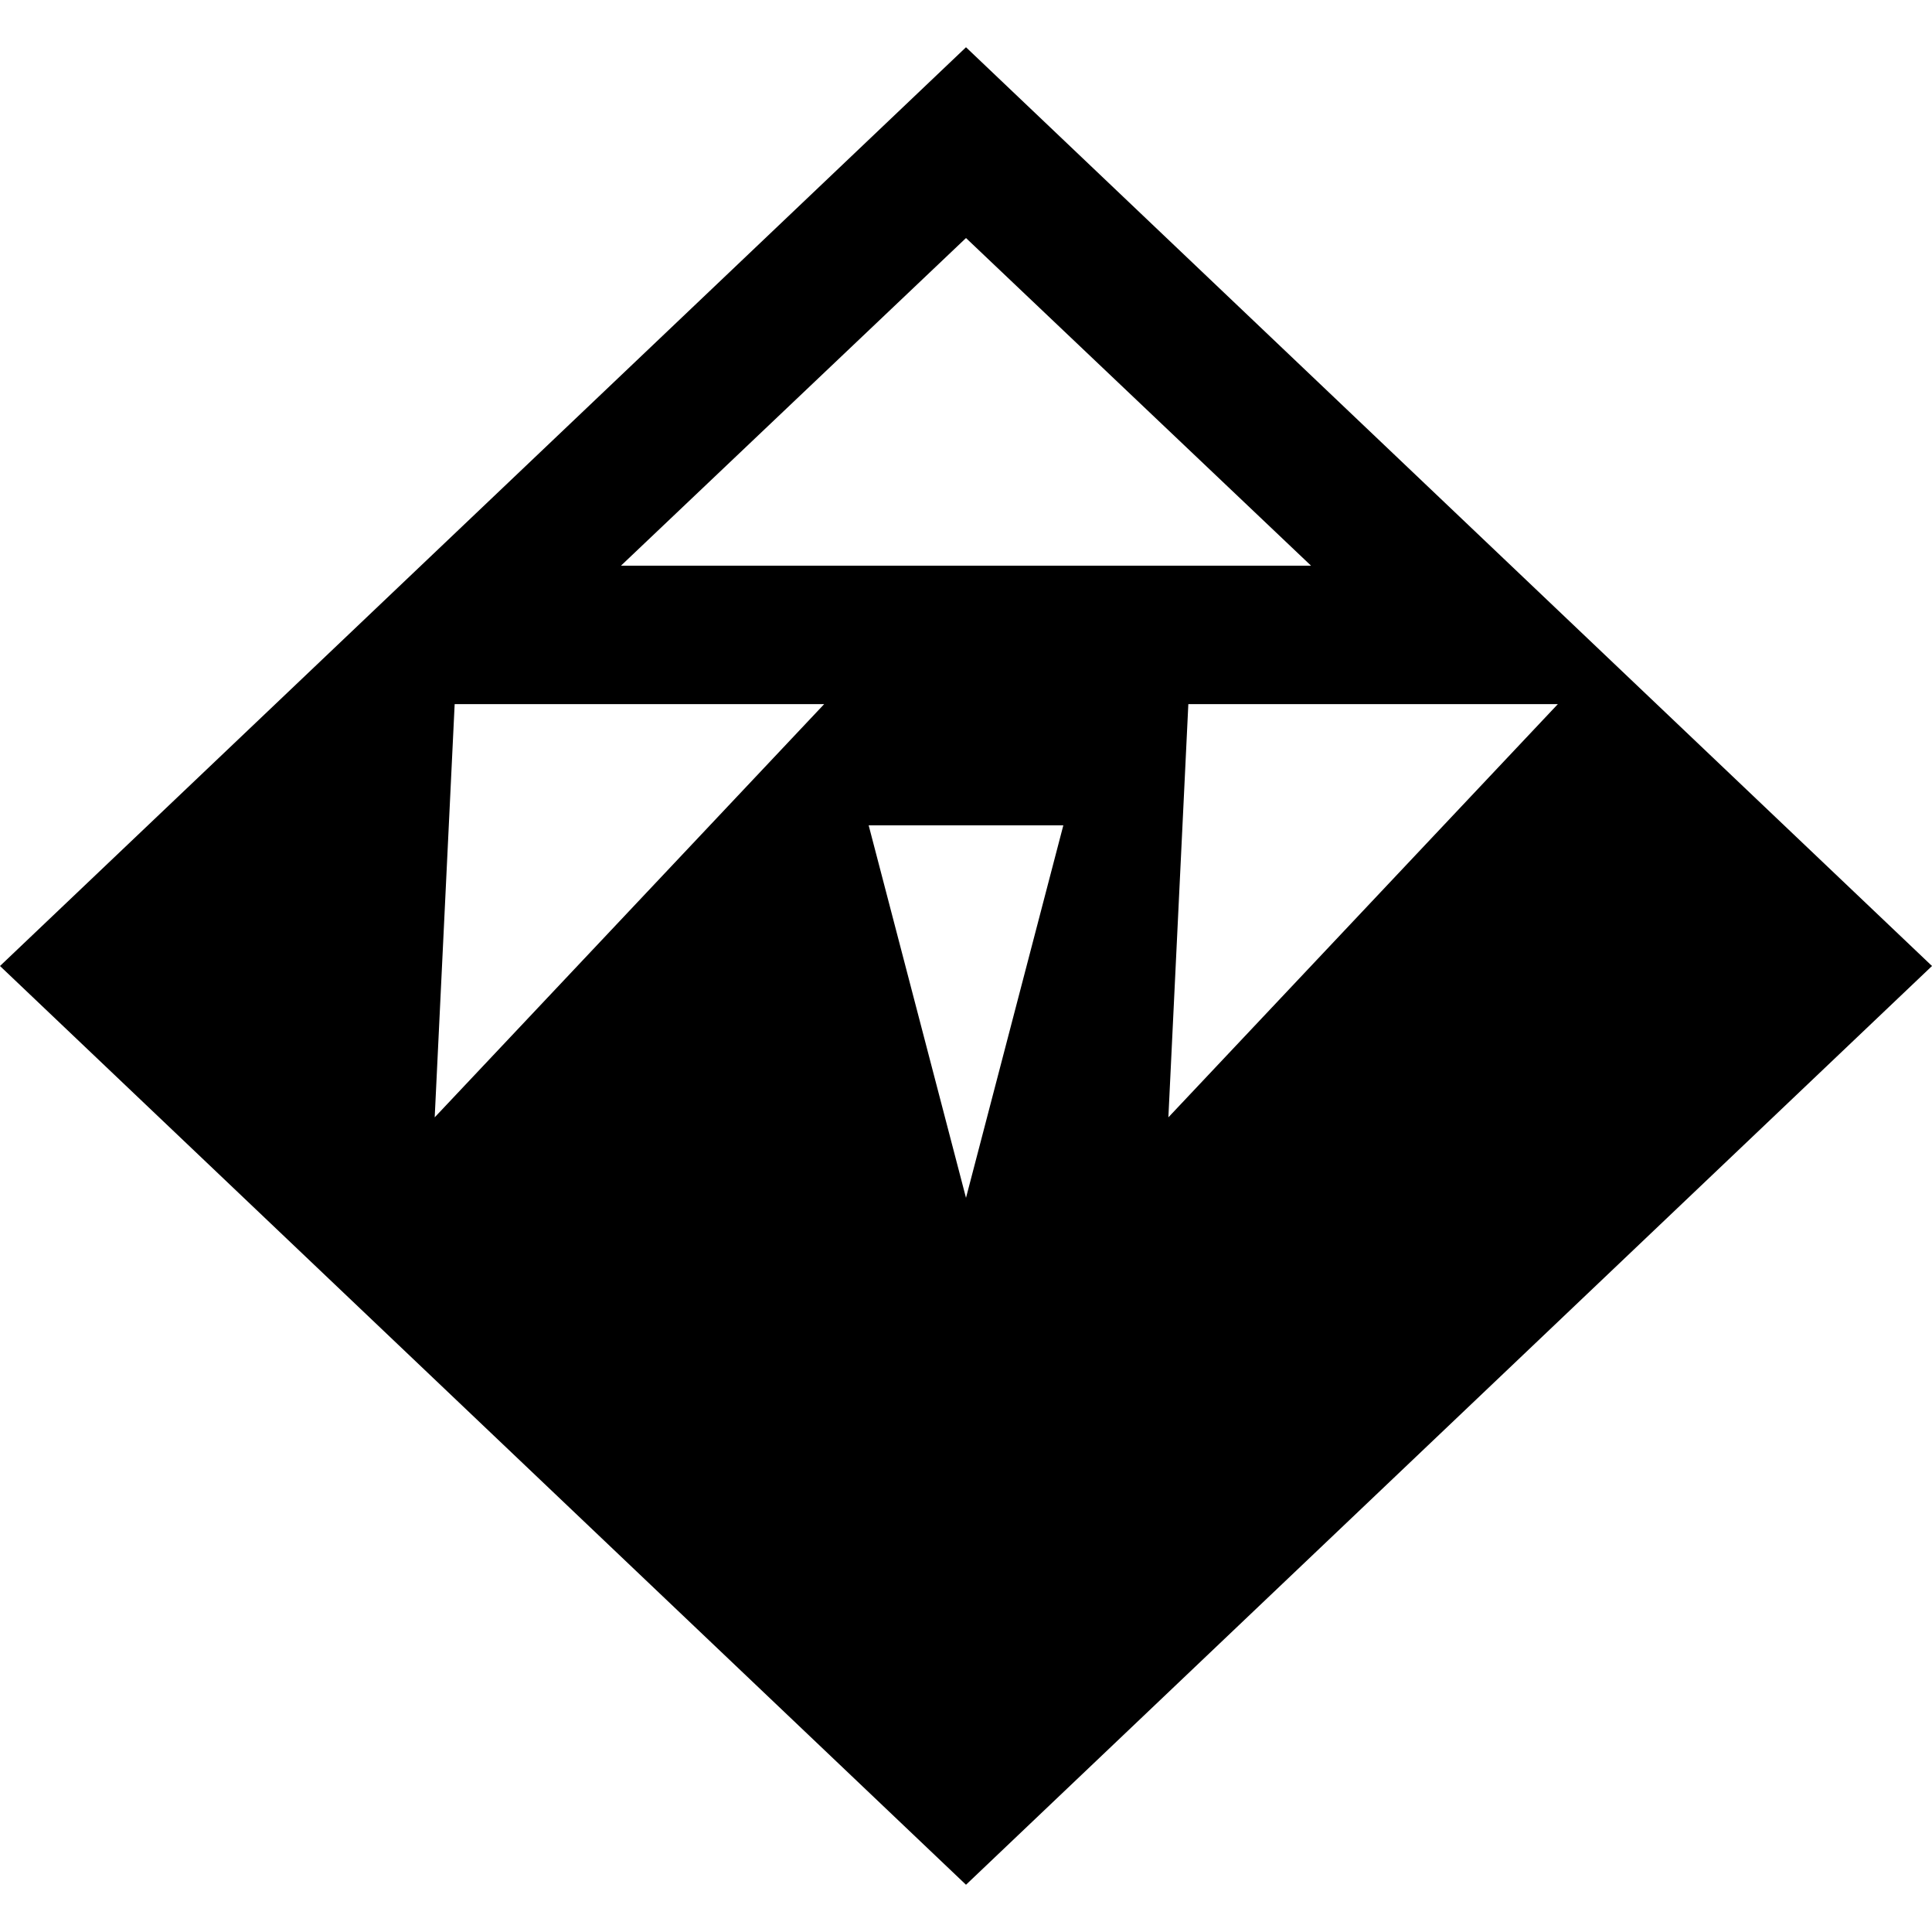
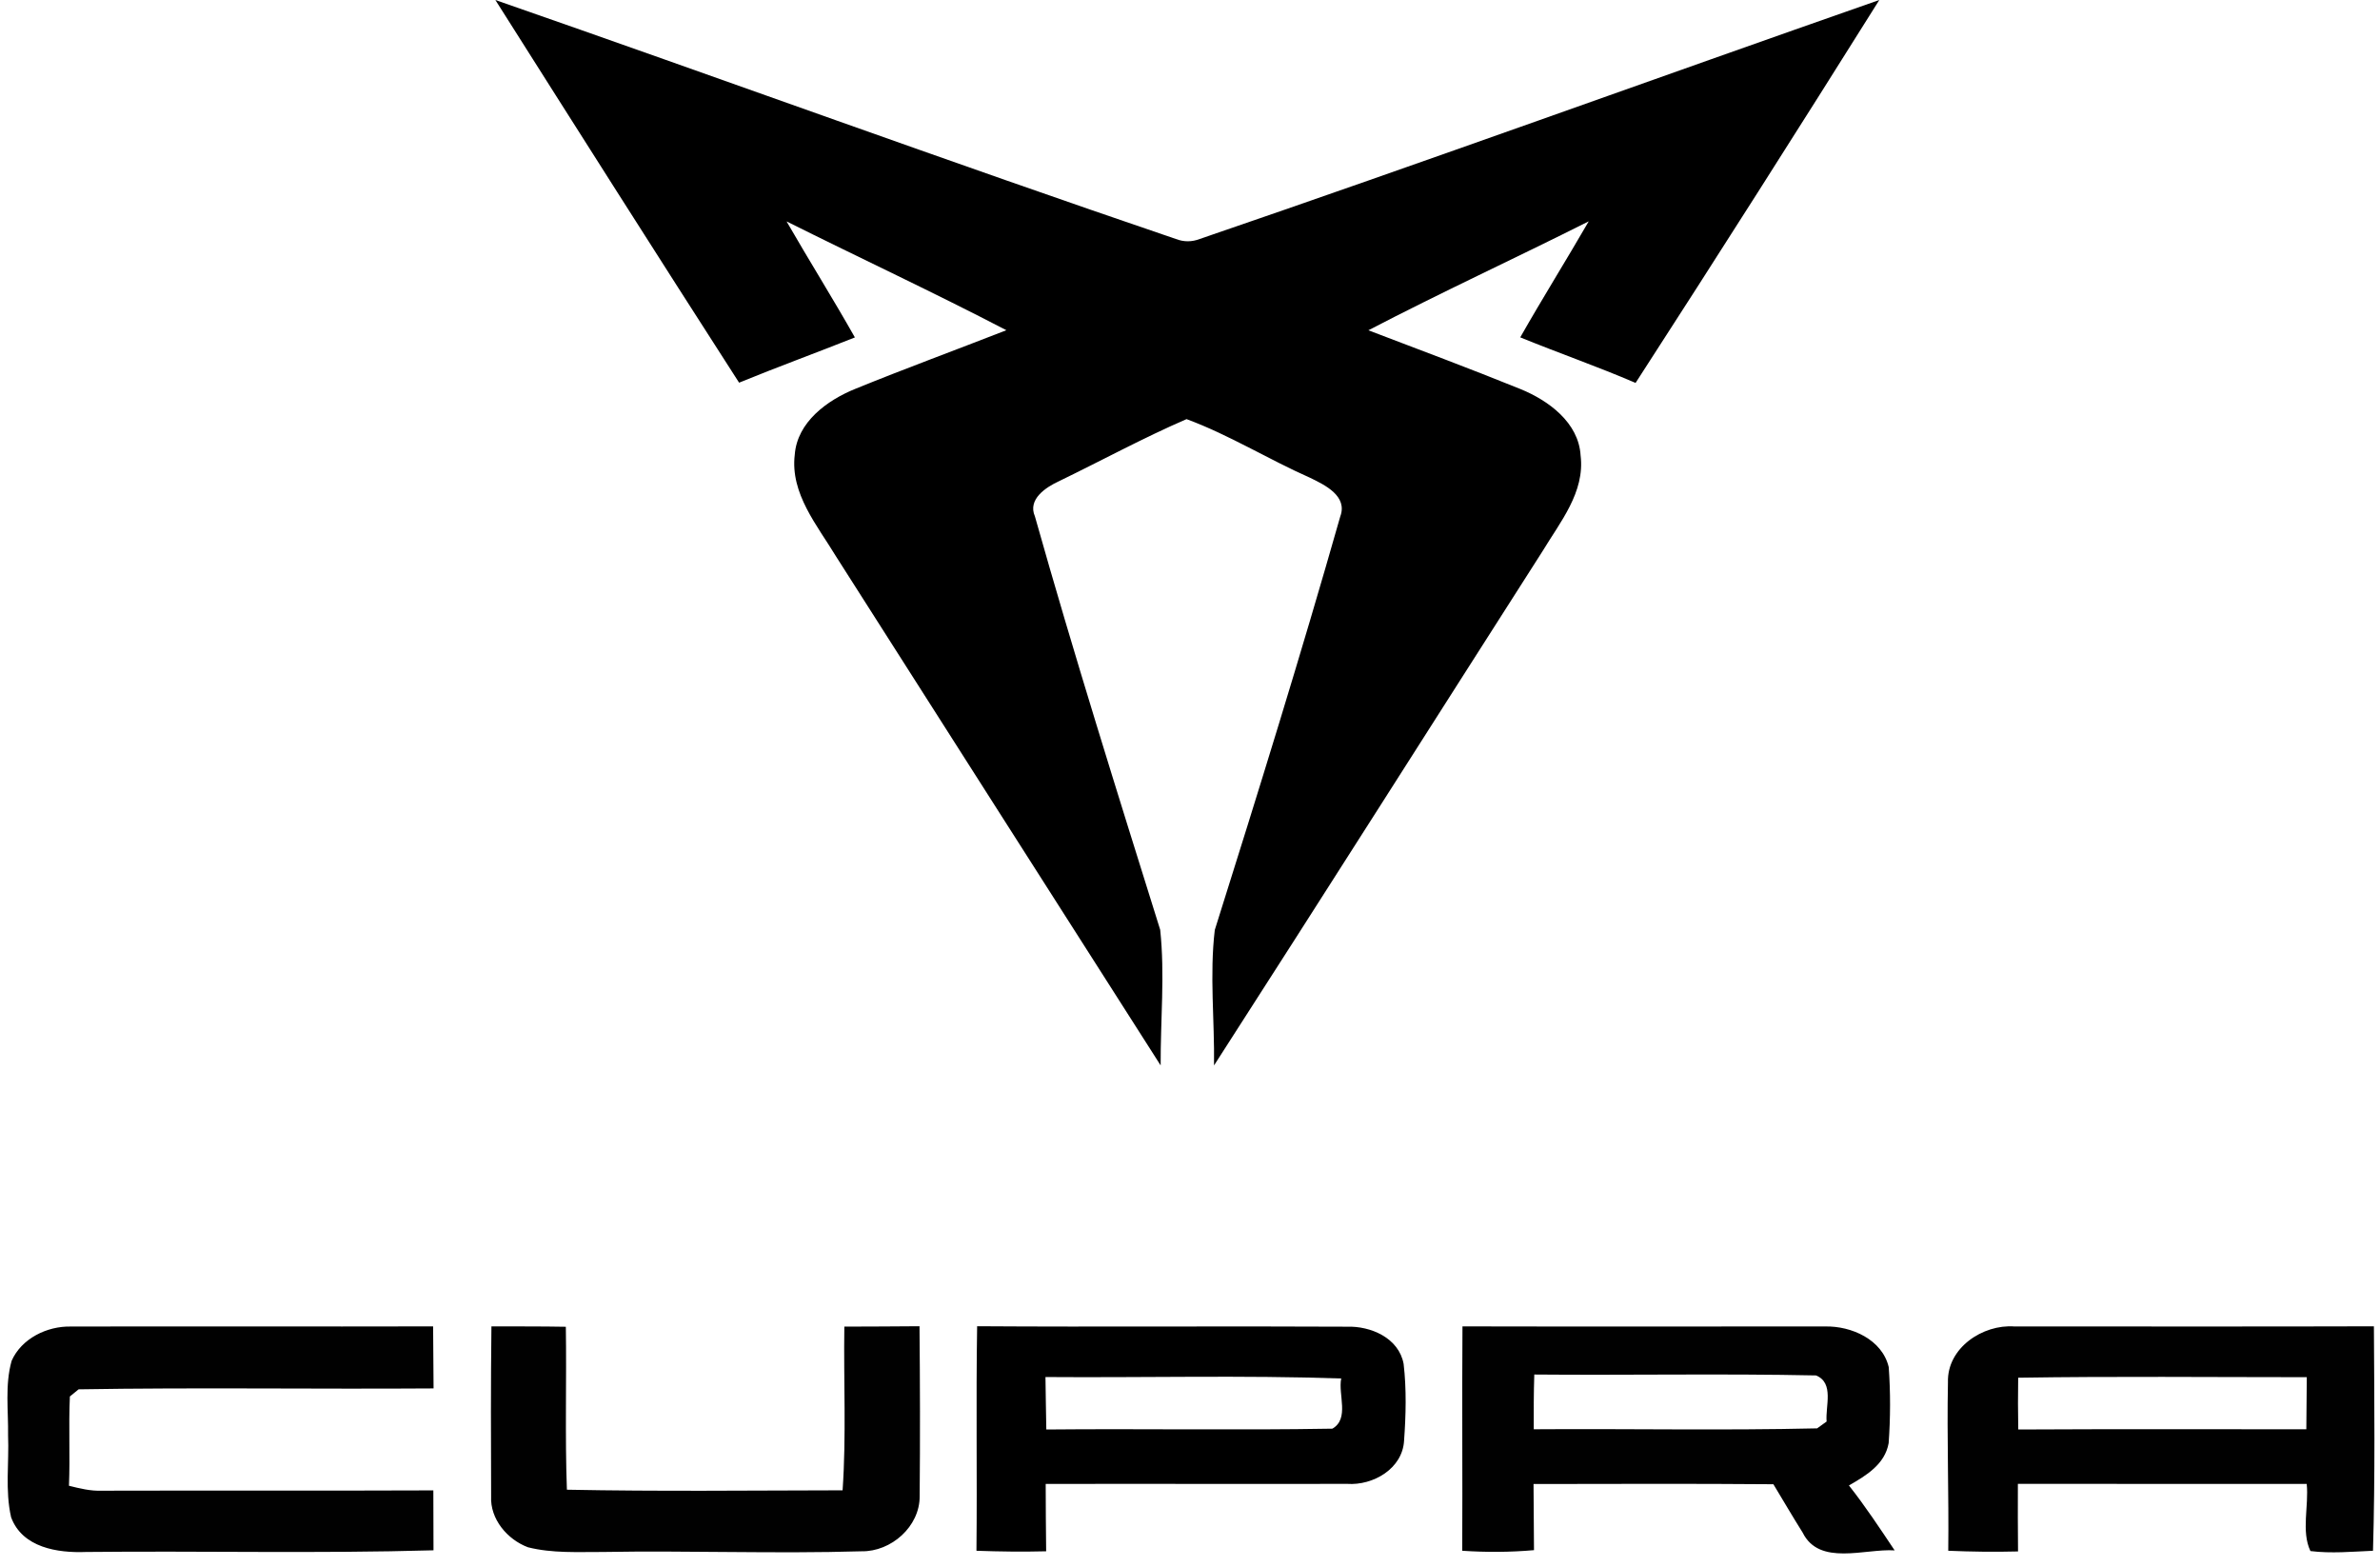
- <svg xmlns="http://www.w3.org/2000/svg" fill="#000000" role="img" viewBox="0 0 24 24">
-   <path d="M12 .587L0 12l12 11.413L24 12Zm0 2.37l4.286 4.07H7.714Zm-6.352 5.79h4.59L5.4 13.88Zm5.143 1.506h2.418L12 14.88Zm3.971-1.506h4.59l-4.838 5.133Zm-3.726 7.373L12 20.413l.964-4.293Z" />
+ <svg xmlns="http://www.w3.org/2000/svg" height="206pt" viewBox=".26 .95 312.19 206.3" width="313pt">
+   <path d="m64.87.95c29.9 10.4 59.64 21.28 89.61 31.47 1.06.41 2.11.41 3.17 0 29.92-10.24 59.64-21.03 89.49-31.47-10.59 16.88-21.28 33.7-32.1 50.43-5-2.15-10.15-3.94-15.19-6 2.92-5.14 6.06-10.16 9.02-15.28-9.64 4.85-19.45 9.36-29.02 14.35 6.69 2.55 13.39 5.05 20.03 7.74 3.7 1.51 7.67 4.42 7.92 8.76.59 4.82-2.7 8.76-5.03 12.62-14.42 22.56-28.76 45.18-43.25 67.7.08-5.94-.6-11.94.1-17.84 5.7-18.09 11.33-36.2 16.52-54.44 1.02-2.71-2.01-4.16-3.96-5.11-5.5-2.43-10.65-5.65-16.28-7.73-5.71 2.47-11.19 5.46-16.79 8.17-1.73.8-4.17 2.38-3.18 4.64 5.15 18.25 10.84 36.35 16.5 54.45.63 5.91.03 11.91.06 17.86-14.26-22.32-28.49-44.67-42.73-67-2.48-4.11-6.08-8.31-5.46-13.44.33-4.31 4.28-7.17 7.98-8.67 6.58-2.68 13.26-5.13 19.89-7.72-9.55-4.97-19.32-9.52-28.95-14.33 2.95 5.12 6.09 10.13 9 15.28-5.07 2.02-10.2 3.89-15.25 5.96-10.78-16.75-21.45-33.58-32.1-50.4zm63.36 204.24c.1-9.86-.07-19.71.09-29.57 16.22.11 32.45-.03 48.67.06 3.17-.11 6.87 1.48 7.5 4.9.39 3.35.3 6.75.06 10.1-.2 3.7-4.08 5.94-7.5 5.7-13.23.03-26.46-.02-39.7.01.01 2.96.02 5.91.06 8.87-3.06.08-6.12.04-9.18-.07m9.09-22.88c.04 2.3.06 4.6.11 6.91 12.56-.12 25.12.11 37.68-.11 2.28-1.32.73-4.49 1.16-6.61-12.97-.44-25.97-.09-38.95-.19z" />
+   <path d="m1.16 180.17c1.3-2.94 4.67-4.58 7.8-4.51 15.9-.04 31.8.02 47.71-.02.03 2.72.04 5.45.06 8.17-15.58.11-31.18-.14-46.75.12-.29.23-.86.7-1.15.94-.18 3.91.04 7.84-.12 11.76 1.41.35 2.84.71 4.31.65 14.56-.04 29.12.02 43.68-.04.01 2.63.02 5.26.02 7.89-15.25.44-30.52.06-45.77.22-3.74.15-8.38-.57-9.86-4.57-.81-3.54-.25-7.21-.4-10.8.05-3.26-.43-6.62.47-9.81zm63.15 17.84c-.03-7.46-.05-14.92.04-22.37 3.26.01 6.53-.01 9.8.05.11 7.15-.12 14.31.14 21.46 12.1.24 24.21.1 36.31.08.5-7.18.12-14.38.23-21.56 3.3-.02 6.6-.01 9.9-.05.07 7.45.09 14.91.02 22.37.04 4-3.75 7.34-7.66 7.27-11.36.34-22.73-.11-34.1.09-3.28-.01-6.62.19-9.83-.62-2.72-1.02-5-3.71-4.85-6.72zm127.93-22.37c15.93.04 31.86 0 47.79.01 3.44-.07 7.49 1.72 8.35 5.35.24 3.33.23 6.69-.01 10.02-.5 2.8-2.97 4.27-5.23 5.57 2.16 2.74 4.08 5.65 6.02 8.55-3.94-.25-9.92 2.11-12.12-2.35-1.32-2.1-2.57-4.24-3.85-6.36-10.53-.09-21.06-.04-31.59-.03.02 2.9.03 5.8.06 8.71-3.15.28-6.31.29-9.45.08.05-9.85-.04-19.7.03-29.55m9.46 6.34c-.08 2.4-.08 4.81-.07 7.21 12.44-.09 24.89.17 37.32-.12.31-.22.93-.67 1.25-.9-.18-2.02 1.03-5.07-1.39-6.07-12.36-.26-24.74-.01-37.11-.12zm54.48 1.01c-.13-4.51 4.58-7.65 8.76-7.34 15.78-.01 31.56.03 47.34-.02.05 9.85.17 19.71-.12 29.56-2.74.12-5.51.38-8.24.04-1.24-2.59-.19-5.97-.49-8.84-12.68-.01-25.36 0-38.04-.01-.02 2.96 0 5.93.02 8.9-3.07.08-6.13.04-9.19-.09.09-7.4-.19-14.8-.04-22.2m9.25-.59c-.04 2.27-.03 4.54.01 6.82 12.64-.07 25.29-.02 37.94-.03.02-2.29.03-4.57.06-6.86-12.67 0-25.34-.13-38.01.07z" fill="#010101" />
</svg>
